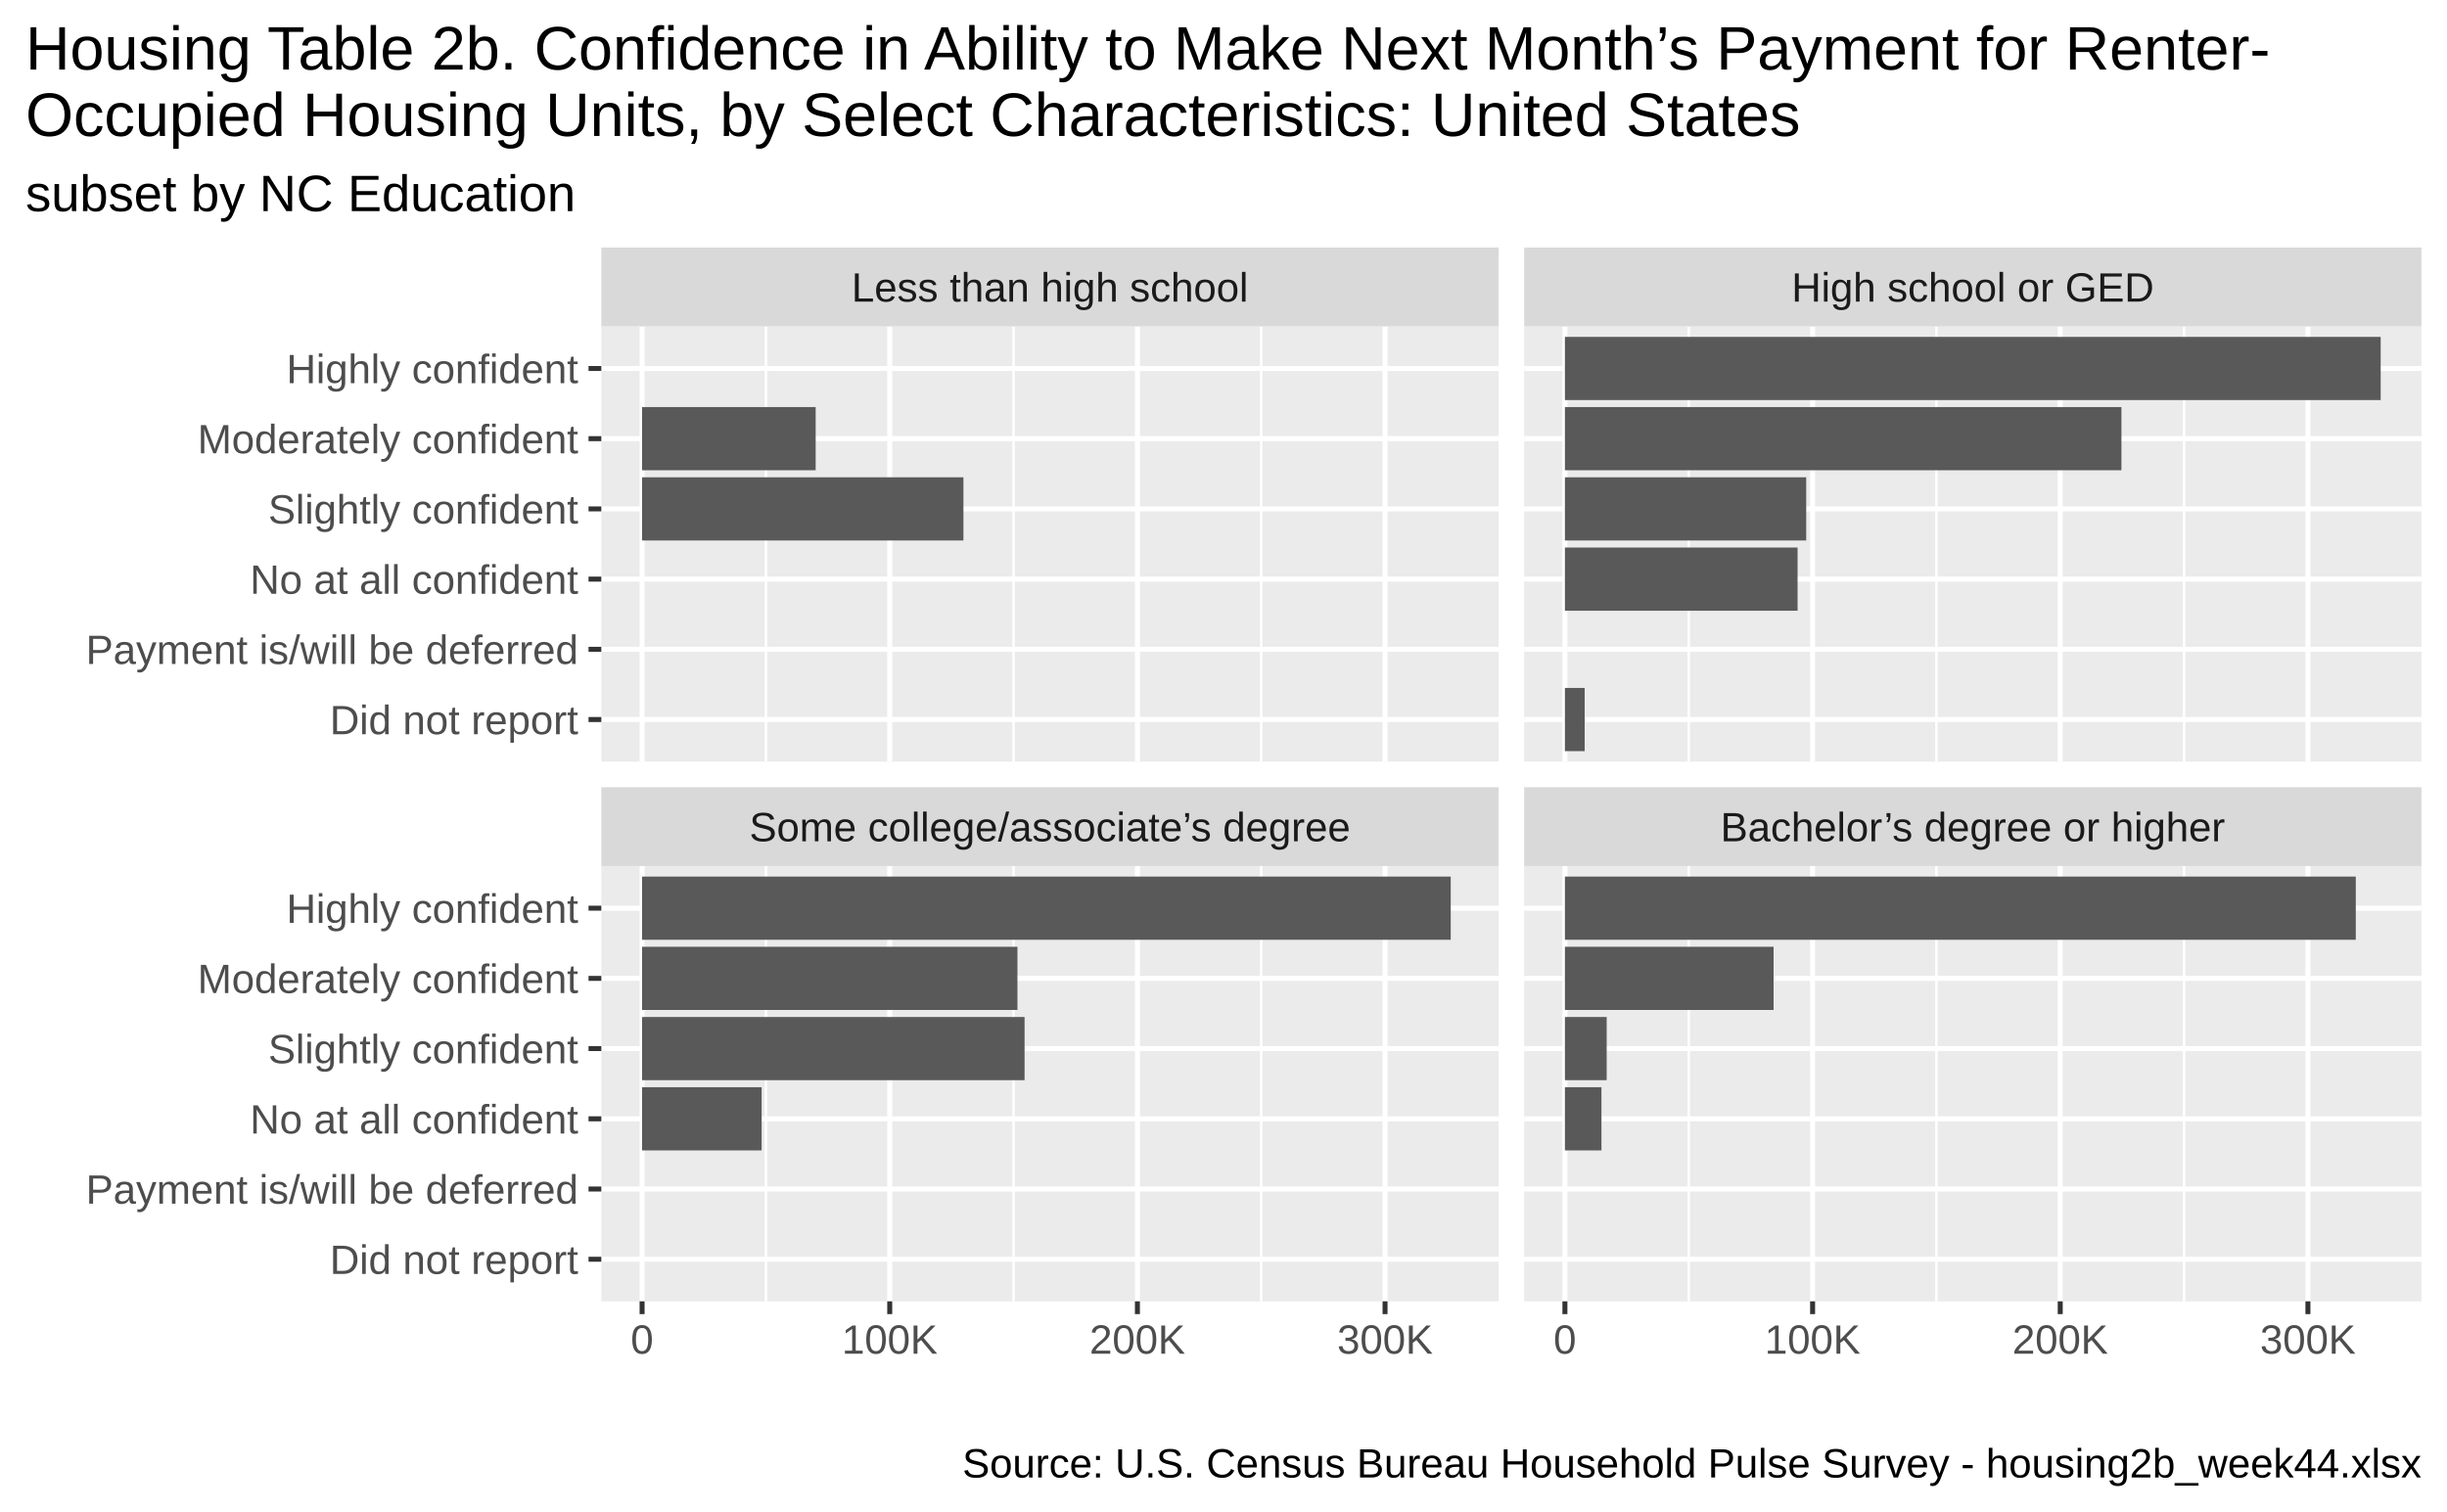
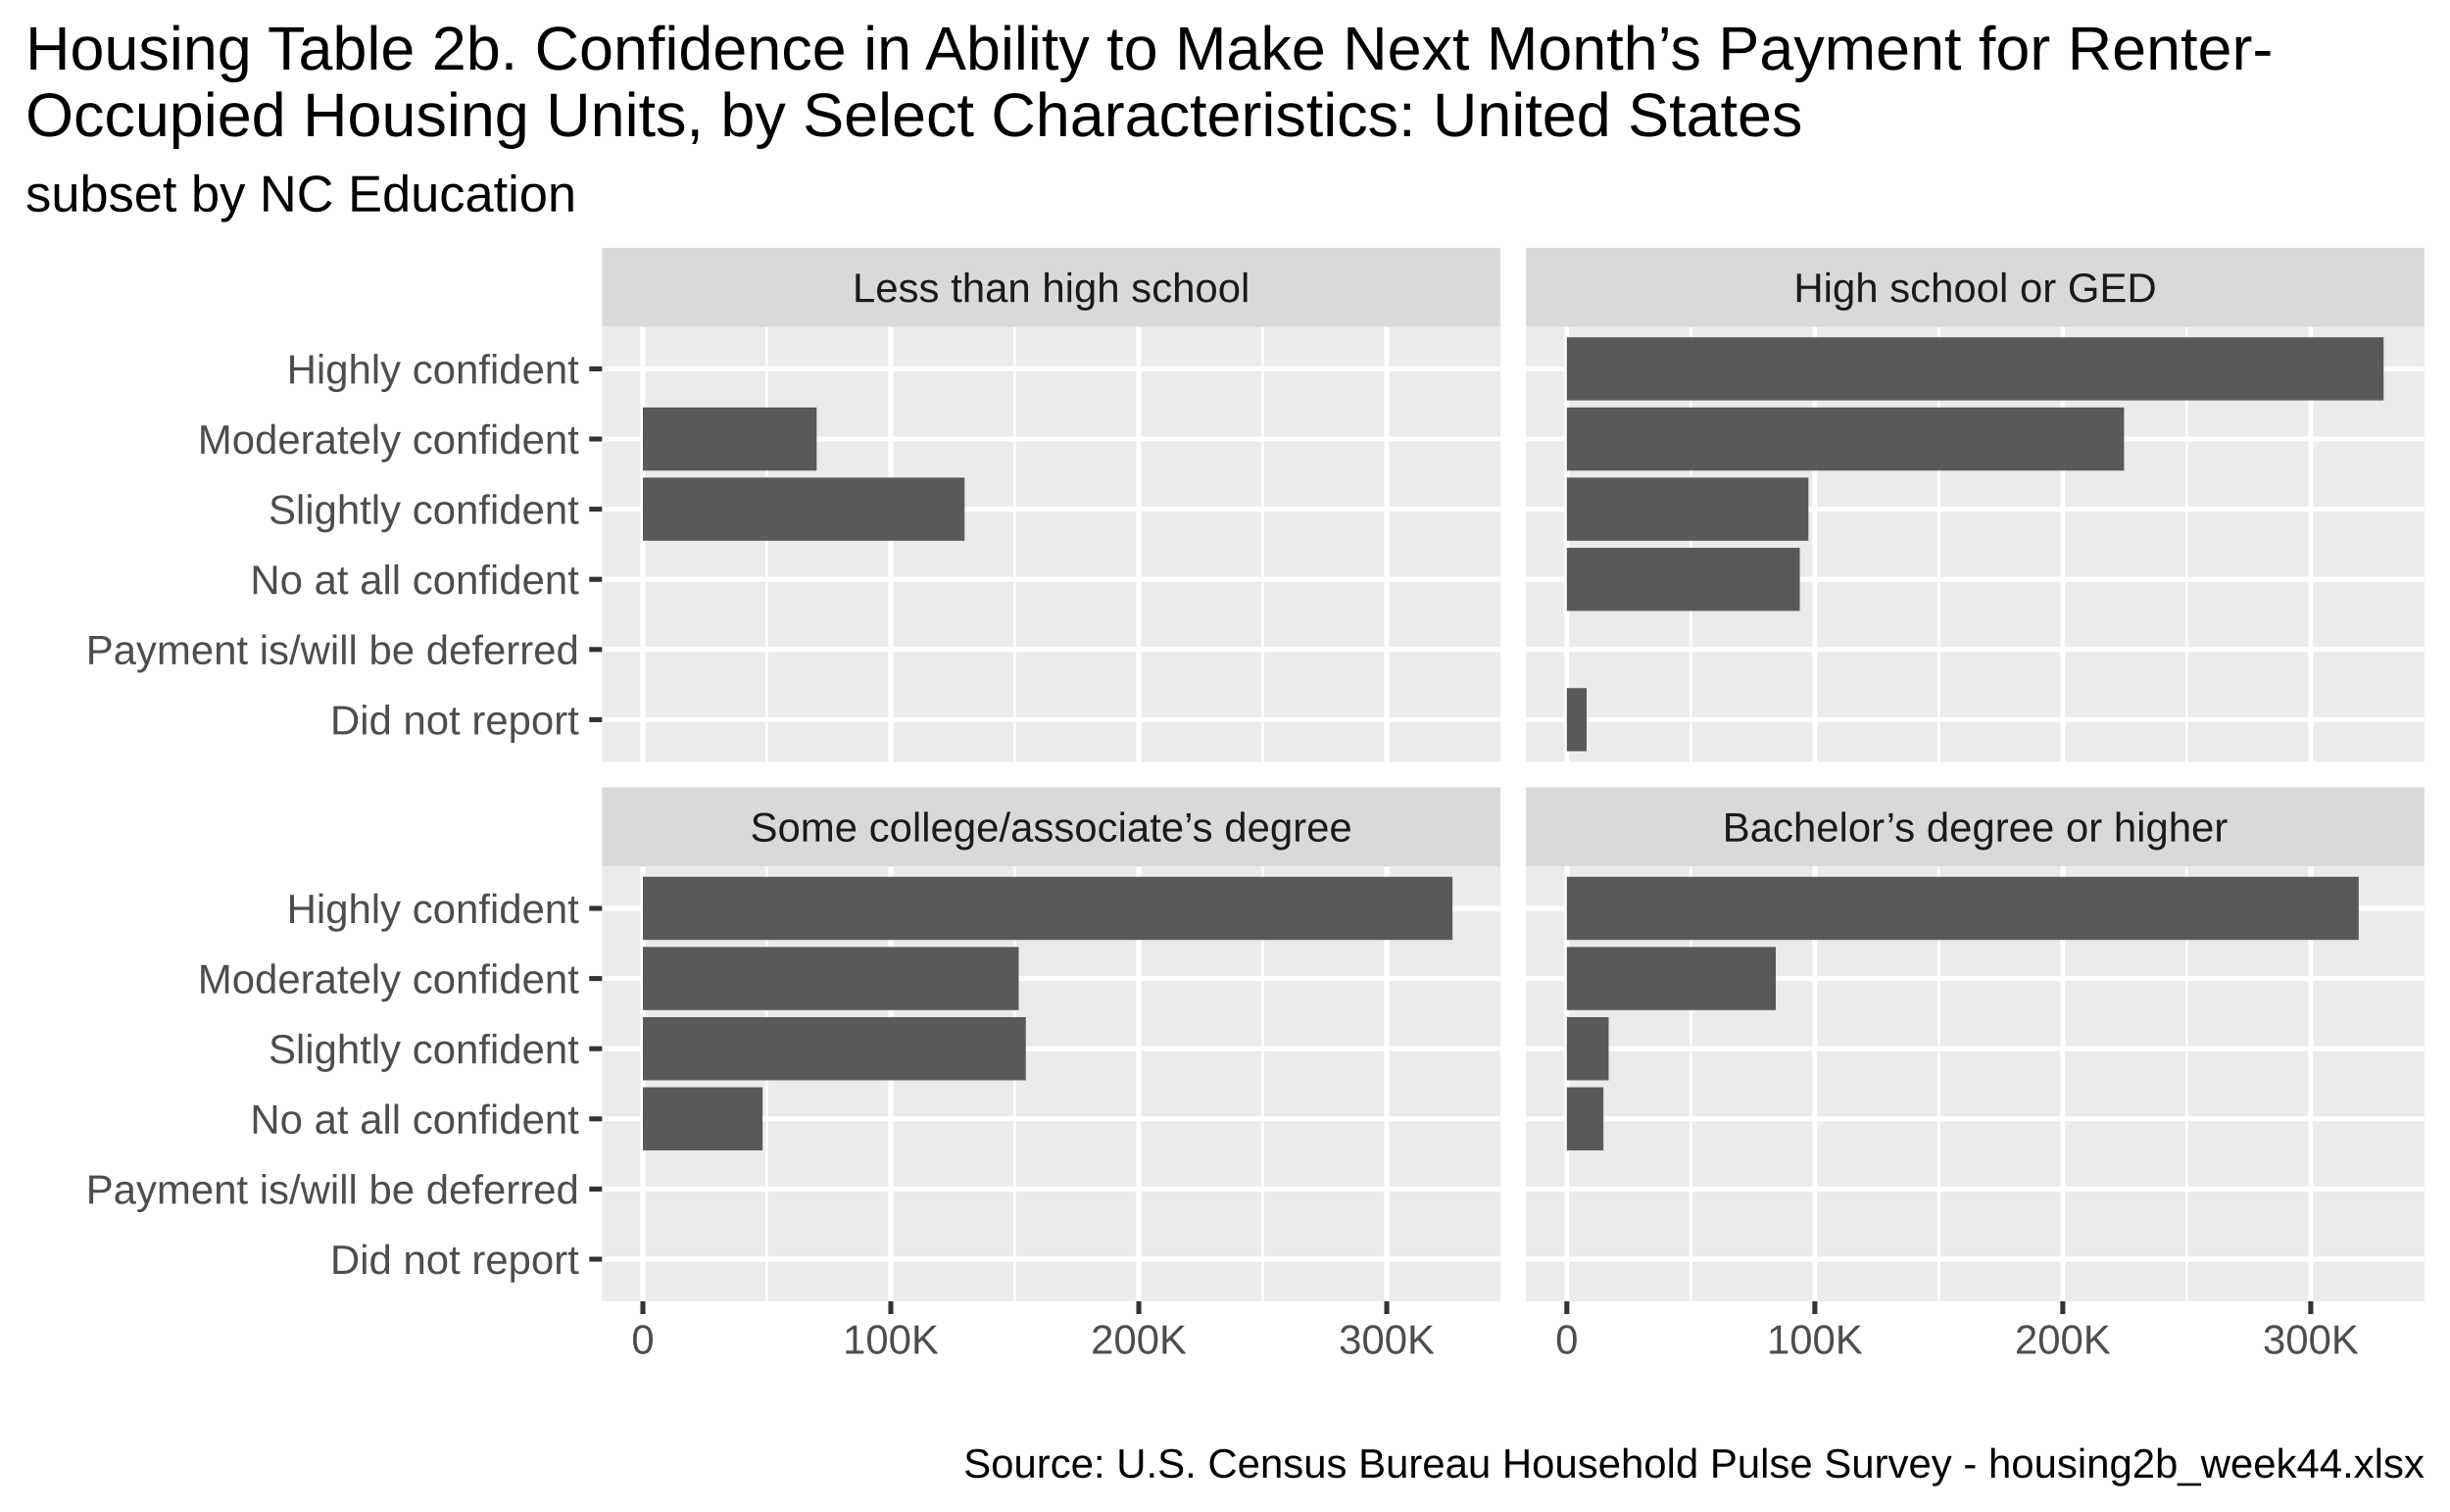
- <svg xmlns="http://www.w3.org/2000/svg" class="svglite" width="525.00pt" height="324.38pt" viewBox="0 0 525.00 324.38">
+ <svg xmlns="http://www.w3.org/2000/svg" class="svglite" width="525.00pt" height="324.00pt" viewBox="0 0 525.00 324.00">
  <defs>
    <style type="text/css">
    .svglite line, .svglite polyline, .svglite polygon, .svglite path, .svglite rect, .svglite circle {
      fill: none;
      stroke: #000000;
      stroke-linecap: round;
      stroke-linejoin: round;
      stroke-miterlimit: 10.00;
    }
    .svglite text {
      white-space: pre;
    }
  </style>
  </defs>
  <rect width="100%" height="100%" style="stroke: none; fill: #FFFFFF;" />
  <defs>
-     <clipPath id="cpMC4wMHw1MjUuMDB8MC4wMHwzMjQuMzg=">
-       <rect x="0.00" y="0.00" width="525.00" height="324.38" />
-     </clipPath>
-   </defs>
-   <g clip-path="url(#cpMC4wMHw1MjUuMDB8MC4wMHwzMjQuMzg=)">
-     <rect x="-0" y="-0" width="525.00" height="324.38" style="stroke-width: 1.07; stroke: #FFFFFF; fill: #FFFFFF;" />
-   </g>
-   <defs>
-     <clipPath id="cpMTI5LjAxfDMyMS41Mnw3MC4wM3wxNjMuNDQ=">
-       <rect x="129.01" y="70.03" width="192.52" height="93.41" />
-     </clipPath>
-   </defs>
-   <g clip-path="url(#cpMTI5LjAxfDMyMS41Mnw3MC4wM3wxNjMuNDQ=)">
-     <rect x="129.01" y="70.03" width="192.52" height="93.41" style="stroke-width: 1.07; stroke: none; fill: #EBEBEB;" />
-     <polyline points="164.32,163.44 164.32,70.03 " style="stroke-width: 0.53; stroke: #FFFFFF; stroke-linecap: butt;" />
-     <polyline points="217.46,163.44 217.46,70.03 " style="stroke-width: 0.53; stroke: #FFFFFF; stroke-linecap: butt;" />
-     <polyline points="270.59,163.44 270.59,70.03 " style="stroke-width: 0.53; stroke: #FFFFFF; stroke-linecap: butt;" />
-     <polyline points="129.01,154.40 321.52,154.40 " style="stroke-width: 1.07; stroke: #FFFFFF; stroke-linecap: butt;" />
-     <polyline points="129.01,139.33 321.52,139.33 " style="stroke-width: 1.07; stroke: #FFFFFF; stroke-linecap: butt;" />
-     <polyline points="129.01,124.27 321.52,124.27 " style="stroke-width: 1.07; stroke: #FFFFFF; stroke-linecap: butt;" />
-     <polyline points="129.01,109.20 321.52,109.20 " style="stroke-width: 1.07; stroke: #FFFFFF; stroke-linecap: butt;" />
-     <polyline points="129.01,94.13 321.52,94.13 " style="stroke-width: 1.07; stroke: #FFFFFF; stroke-linecap: butt;" />
-     <polyline points="129.01,79.07 321.52,79.07 " style="stroke-width: 1.07; stroke: #FFFFFF; stroke-linecap: butt;" />
-     <polyline points="137.76,163.44 137.76,70.03 " style="stroke-width: 1.07; stroke: #FFFFFF; stroke-linecap: butt;" />
-     <polyline points="190.89,163.44 190.89,70.03 " style="stroke-width: 1.07; stroke: #FFFFFF; stroke-linecap: butt;" />
-     <polyline points="244.03,163.44 244.03,70.03 " style="stroke-width: 1.07; stroke: #FFFFFF; stroke-linecap: butt;" />
-     <polyline points="297.16,163.44 297.16,70.03 " style="stroke-width: 1.07; stroke: #FFFFFF; stroke-linecap: butt;" />
-     <rect x="137.76" y="147.62" width="0.00" height="13.56" style="stroke-width: 1.07; stroke: none; stroke-linecap: square; stroke-linejoin: miter; fill: #595959;" />
-     <rect x="137.76" y="72.29" width="0.00" height="13.56" style="stroke-width: 1.07; stroke: none; stroke-linecap: square; stroke-linejoin: miter; fill: #595959;" />
-     <rect x="137.76" y="87.35" width="37.24" height="13.56" style="stroke-width: 1.07; stroke: none; stroke-linecap: square; stroke-linejoin: miter; fill: #595959;" />
-     <rect x="137.76" y="117.49" width="0.00" height="13.56" style="stroke-width: 1.07; stroke: none; stroke-linecap: square; stroke-linejoin: miter; fill: #595959;" />
-     <rect x="137.76" y="132.55" width="0.00" height="13.56" style="stroke-width: 1.07; stroke: none; stroke-linecap: square; stroke-linejoin: miter; fill: #595959;" />
-     <rect x="137.76" y="102.42" width="68.94" height="13.56" style="stroke-width: 1.07; stroke: none; stroke-linecap: square; stroke-linejoin: miter; fill: #595959;" />
-   </g>
-   <g clip-path="url(#cpMC4wMHw1MjUuMDB8MC4wMHwzMjQuMzg=)">
- </g>
-   <defs>
-     <clipPath id="cpMTI5LjAxfDMyMS41MnwxODUuODR8Mjc5LjI1">
-       <rect x="129.01" y="185.84" width="192.52" height="93.41" />
-     </clipPath>
-   </defs>
-   <g clip-path="url(#cpMTI5LjAxfDMyMS41MnwxODUuODR8Mjc5LjI1)">
-     <rect x="129.01" y="185.84" width="192.52" height="93.41" style="stroke-width: 1.07; stroke: none; fill: #EBEBEB;" />
-     <polyline points="164.32,279.25 164.32,185.84 " style="stroke-width: 0.53; stroke: #FFFFFF; stroke-linecap: butt;" />
-     <polyline points="217.46,279.25 217.46,185.84 " style="stroke-width: 0.53; stroke: #FFFFFF; stroke-linecap: butt;" />
-     <polyline points="270.59,279.25 270.59,185.84 " style="stroke-width: 0.53; stroke: #FFFFFF; stroke-linecap: butt;" />
-     <polyline points="129.01,270.21 321.52,270.21 " style="stroke-width: 1.07; stroke: #FFFFFF; stroke-linecap: butt;" />
-     <polyline points="129.01,255.14 321.52,255.14 " style="stroke-width: 1.07; stroke: #FFFFFF; stroke-linecap: butt;" />
-     <polyline points="129.01,240.08 321.52,240.08 " style="stroke-width: 1.07; stroke: #FFFFFF; stroke-linecap: butt;" />
-     <polyline points="129.01,225.01 321.52,225.01 " style="stroke-width: 1.07; stroke: #FFFFFF; stroke-linecap: butt;" />
-     <polyline points="129.01,209.94 321.52,209.94 " style="stroke-width: 1.07; stroke: #FFFFFF; stroke-linecap: butt;" />
-     <polyline points="129.01,194.88 321.52,194.88 " style="stroke-width: 1.07; stroke: #FFFFFF; stroke-linecap: butt;" />
-     <polyline points="137.76,279.25 137.76,185.84 " style="stroke-width: 1.07; stroke: #FFFFFF; stroke-linecap: butt;" />
-     <polyline points="190.89,279.25 190.89,185.84 " style="stroke-width: 1.07; stroke: #FFFFFF; stroke-linecap: butt;" />
-     <polyline points="244.03,279.25 244.03,185.84 " style="stroke-width: 1.07; stroke: #FFFFFF; stroke-linecap: butt;" />
-     <polyline points="297.16,279.25 297.16,185.84 " style="stroke-width: 1.07; stroke: #FFFFFF; stroke-linecap: butt;" />
-     <rect x="137.76" y="263.43" width="0.00" height="13.56" style="stroke-width: 1.07; stroke: none; stroke-linecap: square; stroke-linejoin: miter; fill: #595959;" />
-     <rect x="137.76" y="188.10" width="173.49" height="13.56" style="stroke-width: 1.07; stroke: none; stroke-linecap: square; stroke-linejoin: miter; fill: #595959;" />
-     <rect x="137.76" y="203.16" width="80.53" height="13.56" style="stroke-width: 1.07; stroke: none; stroke-linecap: square; stroke-linejoin: miter; fill: #595959;" />
-     <rect x="137.76" y="233.30" width="25.65" height="13.56" style="stroke-width: 1.07; stroke: none; stroke-linecap: square; stroke-linejoin: miter; fill: #595959;" />
-     <rect x="137.76" y="248.36" width="0.00" height="13.56" style="stroke-width: 1.07; stroke: none; stroke-linecap: square; stroke-linejoin: miter; fill: #595959;" />
-     <rect x="137.76" y="218.23" width="82.06" height="13.56" style="stroke-width: 1.07; stroke: none; stroke-linecap: square; stroke-linejoin: miter; fill: #595959;" />
-   </g>
-   <g clip-path="url(#cpMC4wMHw1MjUuMDB8MC4wMHwzMjQuMzg=)">
- </g>
-   <defs>
-     <clipPath id="cpMzI3LjAwfDUxOS41Mnw3MC4wM3wxNjMuNDQ=">
-       <rect x="327.00" y="70.03" width="192.52" height="93.41" />
-     </clipPath>
-   </defs>
-   <g clip-path="url(#cpMzI3LjAwfDUxOS41Mnw3MC4wM3wxNjMuNDQ=)">
-     <rect x="327.00" y="70.03" width="192.52" height="93.41" style="stroke-width: 1.07; stroke: none; fill: #EBEBEB;" />
-     <polyline points="362.32,163.44 362.32,70.03 " style="stroke-width: 0.53; stroke: #FFFFFF; stroke-linecap: butt;" />
-     <polyline points="415.46,163.44 415.46,70.03 " style="stroke-width: 0.53; stroke: #FFFFFF; stroke-linecap: butt;" />
-     <polyline points="468.59,163.44 468.59,70.03 " style="stroke-width: 0.53; stroke: #FFFFFF; stroke-linecap: butt;" />
-     <polyline points="327.00,154.40 519.52,154.40 " style="stroke-width: 1.07; stroke: #FFFFFF; stroke-linecap: butt;" />
-     <polyline points="327.00,139.33 519.52,139.33 " style="stroke-width: 1.07; stroke: #FFFFFF; stroke-linecap: butt;" />
-     <polyline points="327.00,124.27 519.52,124.27 " style="stroke-width: 1.07; stroke: #FFFFFF; stroke-linecap: butt;" />
-     <polyline points="327.00,109.20 519.52,109.20 " style="stroke-width: 1.07; stroke: #FFFFFF; stroke-linecap: butt;" />
-     <polyline points="327.00,94.13 519.52,94.13 " style="stroke-width: 1.07; stroke: #FFFFFF; stroke-linecap: butt;" />
-     <polyline points="327.00,79.07 519.52,79.07 " style="stroke-width: 1.07; stroke: #FFFFFF; stroke-linecap: butt;" />
-     <polyline points="335.75,163.44 335.75,70.03 " style="stroke-width: 1.07; stroke: #FFFFFF; stroke-linecap: butt;" />
-     <polyline points="388.89,163.44 388.89,70.03 " style="stroke-width: 1.07; stroke: #FFFFFF; stroke-linecap: butt;" />
-     <polyline points="442.02,163.44 442.02,70.03 " style="stroke-width: 1.07; stroke: #FFFFFF; stroke-linecap: butt;" />
-     <polyline points="495.16,163.44 495.16,70.03 " style="stroke-width: 1.07; stroke: #FFFFFF; stroke-linecap: butt;" />
-     <rect x="335.75" y="147.62" width="4.24" height="13.56" style="stroke-width: 1.07; stroke: none; stroke-linecap: square; stroke-linejoin: miter; fill: #595959;" />
-     <rect x="335.75" y="72.29" width="175.02" height="13.56" style="stroke-width: 1.07; stroke: none; stroke-linecap: square; stroke-linejoin: miter; fill: #595959;" />
-     <rect x="335.75" y="87.35" width="119.40" height="13.56" style="stroke-width: 1.07; stroke: none; stroke-linecap: square; stroke-linejoin: miter; fill: #595959;" />
-     <rect x="335.75" y="117.49" width="49.92" height="13.56" style="stroke-width: 1.07; stroke: none; stroke-linecap: square; stroke-linejoin: miter; fill: #595959;" />
-     <rect x="335.75" y="132.55" width="0.00" height="13.56" style="stroke-width: 1.07; stroke: none; stroke-linecap: square; stroke-linejoin: miter; fill: #595959;" />
-     <rect x="335.75" y="102.42" width="51.77" height="13.56" style="stroke-width: 1.07; stroke: none; stroke-linecap: square; stroke-linejoin: miter; fill: #595959;" />
-   </g>
-   <g clip-path="url(#cpMC4wMHw1MjUuMDB8MC4wMHwzMjQuMzg=)">
- </g>
-   <defs>
-     <clipPath id="cpMzI3LjAwfDUxOS41MnwxODUuODR8Mjc5LjI1">
-       <rect x="327.00" y="185.84" width="192.52" height="93.41" />
-     </clipPath>
-   </defs>
-   <g clip-path="url(#cpMzI3LjAwfDUxOS41MnwxODUuODR8Mjc5LjI1)">
-     <rect x="327.00" y="185.84" width="192.52" height="93.41" style="stroke-width: 1.07; stroke: none; fill: #EBEBEB;" />
-     <polyline points="362.32,279.25 362.32,185.84 " style="stroke-width: 0.53; stroke: #FFFFFF; stroke-linecap: butt;" />
-     <polyline points="415.46,279.25 415.46,185.84 " style="stroke-width: 0.53; stroke: #FFFFFF; stroke-linecap: butt;" />
-     <polyline points="468.59,279.25 468.59,185.84 " style="stroke-width: 0.53; stroke: #FFFFFF; stroke-linecap: butt;" />
-     <polyline points="327.00,270.21 519.52,270.21 " style="stroke-width: 1.07; stroke: #FFFFFF; stroke-linecap: butt;" />
-     <polyline points="327.00,255.14 519.52,255.14 " style="stroke-width: 1.07; stroke: #FFFFFF; stroke-linecap: butt;" />
-     <polyline points="327.00,240.08 519.52,240.08 " style="stroke-width: 1.07; stroke: #FFFFFF; stroke-linecap: butt;" />
-     <polyline points="327.00,225.01 519.52,225.01 " style="stroke-width: 1.07; stroke: #FFFFFF; stroke-linecap: butt;" />
-     <polyline points="327.00,209.94 519.52,209.94 " style="stroke-width: 1.07; stroke: #FFFFFF; stroke-linecap: butt;" />
-     <polyline points="327.00,194.88 519.52,194.88 " style="stroke-width: 1.07; stroke: #FFFFFF; stroke-linecap: butt;" />
-     <polyline points="335.75,279.25 335.75,185.84 " style="stroke-width: 1.07; stroke: #FFFFFF; stroke-linecap: butt;" />
-     <polyline points="388.89,279.25 388.89,185.84 " style="stroke-width: 1.07; stroke: #FFFFFF; stroke-linecap: butt;" />
-     <polyline points="442.02,279.25 442.02,185.84 " style="stroke-width: 1.07; stroke: #FFFFFF; stroke-linecap: butt;" />
-     <polyline points="495.16,279.25 495.16,185.84 " style="stroke-width: 1.07; stroke: #FFFFFF; stroke-linecap: butt;" />
-     <rect x="335.75" y="263.43" width="0.00" height="13.56" style="stroke-width: 1.07; stroke: none; stroke-linecap: square; stroke-linejoin: miter; fill: #595959;" />
-     <rect x="335.75" y="188.10" width="169.68" height="13.56" style="stroke-width: 1.07; stroke: none; stroke-linecap: square; stroke-linejoin: miter; fill: #595959;" />
-     <rect x="335.75" y="203.16" width="44.77" height="13.56" style="stroke-width: 1.07; stroke: none; stroke-linecap: square; stroke-linejoin: miter; fill: #595959;" />
-     <rect x="335.75" y="233.30" width="7.84" height="13.56" style="stroke-width: 1.07; stroke: none; stroke-linecap: square; stroke-linejoin: miter; fill: #595959;" />
-     <rect x="335.75" y="248.36" width="0.00" height="13.56" style="stroke-width: 1.07; stroke: none; stroke-linecap: square; stroke-linejoin: miter; fill: #595959;" />
-     <rect x="335.75" y="218.23" width="8.96" height="13.56" style="stroke-width: 1.07; stroke: none; stroke-linecap: square; stroke-linejoin: miter; fill: #595959;" />
-   </g>
-   <g clip-path="url(#cpMC4wMHw1MjUuMDB8MC4wMHwzMjQuMzg=)">
- </g>
-   <defs>
-     <clipPath id="cpMTI5LjAxfDMyMS41MnwxNjguOTJ8MTg1Ljg0">
-       <rect x="129.01" y="168.92" width="192.52" height="16.92" />
-     </clipPath>
-   </defs>
-   <g clip-path="url(#cpMTI5LjAxfDMyMS41MnwxNjguOTJ8MTg1Ljg0)">
-     <rect x="129.01" y="168.92" width="192.52" height="16.92" style="stroke-width: 1.07; stroke: none; fill: #D9D9D9;" />
-     <text x="225.26" y="180.53" text-anchor="middle" style="font-size: 8.80px;fill: #1A1A1A; font-family: &quot;Arial&quot;;" textLength="129.00px" lengthAdjust="spacingAndGlyphs">Some college/associate’s degree</text>
-   </g>
-   <g clip-path="url(#cpMC4wMHw1MjUuMDB8MC4wMHwzMjQuMzg=)">
- </g>
-   <defs>
-     <clipPath id="cpMzI3LjAwfDUxOS41MnwxNjguOTJ8MTg1Ljg0">
-       <rect x="327.00" y="168.92" width="192.52" height="16.92" />
-     </clipPath>
-   </defs>
-   <g clip-path="url(#cpMzI3LjAwfDUxOS41MnwxNjguOTJ8MTg1Ljg0)">
-     <rect x="327.00" y="168.92" width="192.52" height="16.92" style="stroke-width: 1.07; stroke: none; fill: #D9D9D9;" />
-     <text x="423.26" y="180.53" text-anchor="middle" style="font-size: 8.80px;fill: #1A1A1A; font-family: &quot;Arial&quot;;" textLength="108.30px" lengthAdjust="spacingAndGlyphs">Bachelor’s degree or higher</text>
-   </g>
-   <g clip-path="url(#cpMC4wMHw1MjUuMDB8MC4wMHwzMjQuMzg=)">
+     <clipPath id="cpMC4wMHw1MjUuMDB8MC4wMHwzMjQuMDA=">
+       <rect x="0.00" y="0.00" width="525.00" height="324.00" />
+     </clipPath>
+   </defs>
+   <g clip-path="url(#cpMC4wMHw1MjUuMDB8MC4wMHwzMjQuMDA=)">
+     <rect x="-0" y="0.00" width="525.00" height="324.00" style="stroke-width: 1.07; stroke: #FFFFFF; fill: #FFFFFF;" />
+   </g>
+   <defs>
+     <clipPath id="cpMTI5LjAxfDMyMS41Mnw3MC4wM3wxNjMuMjU=">
+       <rect x="129.01" y="70.03" width="192.52" height="93.23" />
+     </clipPath>
+   </defs>
+   <g clip-path="url(#cpMTI5LjAxfDMyMS41Mnw3MC4wM3wxNjMuMjU=)">
+     <rect x="129.01" y="70.03" width="192.52" height="93.23" style="stroke-width: 1.07; stroke: none; fill: #EBEBEB;" />
+     <polyline points="164.32,163.25 164.32,70.03 " style="stroke-width: 0.53; stroke: #FFFFFF; stroke-linecap: butt;" />
+     <polyline points="217.46,163.25 217.46,70.03 " style="stroke-width: 0.53; stroke: #FFFFFF; stroke-linecap: butt;" />
+     <polyline points="270.59,163.25 270.59,70.03 " style="stroke-width: 0.53; stroke: #FFFFFF; stroke-linecap: butt;" />
+     <polyline points="129.01,154.23 321.52,154.23 " style="stroke-width: 1.07; stroke: #FFFFFF; stroke-linecap: butt;" />
+     <polyline points="129.01,139.19 321.52,139.19 " style="stroke-width: 1.07; stroke: #FFFFFF; stroke-linecap: butt;" />
+     <polyline points="129.01,124.16 321.52,124.16 " style="stroke-width: 1.07; stroke: #FFFFFF; stroke-linecap: butt;" />
+     <polyline points="129.01,109.12 321.52,109.12 " style="stroke-width: 1.07; stroke: #FFFFFF; stroke-linecap: butt;" />
+     <polyline points="129.01,94.08 321.52,94.08 " style="stroke-width: 1.07; stroke: #FFFFFF; stroke-linecap: butt;" />
+     <polyline points="129.01,79.05 321.52,79.05 " style="stroke-width: 1.07; stroke: #FFFFFF; stroke-linecap: butt;" />
+     <polyline points="137.76,163.25 137.76,70.03 " style="stroke-width: 1.07; stroke: #FFFFFF; stroke-linecap: butt;" />
+     <polyline points="190.89,163.25 190.89,70.03 " style="stroke-width: 1.07; stroke: #FFFFFF; stroke-linecap: butt;" />
+     <polyline points="244.03,163.25 244.03,70.03 " style="stroke-width: 1.07; stroke: #FFFFFF; stroke-linecap: butt;" />
+     <polyline points="297.16,163.25 297.16,70.03 " style="stroke-width: 1.07; stroke: #FFFFFF; stroke-linecap: butt;" />
+     <rect x="137.76" y="147.46" width="0.00" height="13.53" style="stroke-width: 1.07; stroke: none; stroke-linecap: square; stroke-linejoin: miter; fill: #595959;" />
+     <rect x="137.76" y="72.28" width="0.00" height="13.53" style="stroke-width: 1.07; stroke: none; stroke-linecap: square; stroke-linejoin: miter; fill: #595959;" />
+     <rect x="137.76" y="87.32" width="37.24" height="13.53" style="stroke-width: 1.07; stroke: none; stroke-linecap: square; stroke-linejoin: miter; fill: #595959;" />
+     <rect x="137.76" y="117.39" width="0.00" height="13.53" style="stroke-width: 1.07; stroke: none; stroke-linecap: square; stroke-linejoin: miter; fill: #595959;" />
+     <rect x="137.76" y="132.43" width="0.00" height="13.53" style="stroke-width: 1.07; stroke: none; stroke-linecap: square; stroke-linejoin: miter; fill: #595959;" />
+     <rect x="137.76" y="102.35" width="68.94" height="13.53" style="stroke-width: 1.07; stroke: none; stroke-linecap: square; stroke-linejoin: miter; fill: #595959;" />
+   </g>
+   <g clip-path="url(#cpMC4wMHw1MjUuMDB8MC4wMHwzMjQuMDA=)">
+ </g>
+   <defs>
+     <clipPath id="cpMTI5LjAxfDMyMS41MnwxODUuNjV8Mjc4Ljg3">
+       <rect x="129.01" y="185.65" width="192.52" height="93.23" />
+     </clipPath>
+   </defs>
+   <g clip-path="url(#cpMTI5LjAxfDMyMS41MnwxODUuNjV8Mjc4Ljg3)">
+     <rect x="129.01" y="185.65" width="192.52" height="93.23" style="stroke-width: 1.07; stroke: none; fill: #EBEBEB;" />
+     <polyline points="164.32,278.87 164.32,185.65 " style="stroke-width: 0.53; stroke: #FFFFFF; stroke-linecap: butt;" />
+     <polyline points="217.46,278.87 217.46,185.65 " style="stroke-width: 0.53; stroke: #FFFFFF; stroke-linecap: butt;" />
+     <polyline points="270.59,278.87 270.59,185.65 " style="stroke-width: 0.53; stroke: #FFFFFF; stroke-linecap: butt;" />
+     <polyline points="129.01,269.85 321.52,269.85 " style="stroke-width: 1.07; stroke: #FFFFFF; stroke-linecap: butt;" />
+     <polyline points="129.01,254.82 321.52,254.82 " style="stroke-width: 1.07; stroke: #FFFFFF; stroke-linecap: butt;" />
+     <polyline points="129.01,239.78 321.52,239.78 " style="stroke-width: 1.07; stroke: #FFFFFF; stroke-linecap: butt;" />
+     <polyline points="129.01,224.74 321.52,224.74 " style="stroke-width: 1.07; stroke: #FFFFFF; stroke-linecap: butt;" />
+     <polyline points="129.01,209.71 321.52,209.71 " style="stroke-width: 1.07; stroke: #FFFFFF; stroke-linecap: butt;" />
+     <polyline points="129.01,194.67 321.52,194.67 " style="stroke-width: 1.07; stroke: #FFFFFF; stroke-linecap: butt;" />
+     <polyline points="137.76,278.87 137.76,185.65 " style="stroke-width: 1.07; stroke: #FFFFFF; stroke-linecap: butt;" />
+     <polyline points="190.89,278.87 190.89,185.65 " style="stroke-width: 1.07; stroke: #FFFFFF; stroke-linecap: butt;" />
+     <polyline points="244.03,278.87 244.03,185.65 " style="stroke-width: 1.07; stroke: #FFFFFF; stroke-linecap: butt;" />
+     <polyline points="297.16,278.87 297.16,185.65 " style="stroke-width: 1.07; stroke: #FFFFFF; stroke-linecap: butt;" />
+     <rect x="137.76" y="263.09" width="0.00" height="13.53" style="stroke-width: 1.07; stroke: none; stroke-linecap: square; stroke-linejoin: miter; fill: #595959;" />
+     <rect x="137.76" y="187.90" width="173.49" height="13.53" style="stroke-width: 1.07; stroke: none; stroke-linecap: square; stroke-linejoin: miter; fill: #595959;" />
+     <rect x="137.76" y="202.94" width="80.53" height="13.53" style="stroke-width: 1.07; stroke: none; stroke-linecap: square; stroke-linejoin: miter; fill: #595959;" />
+     <rect x="137.76" y="233.01" width="25.65" height="13.53" style="stroke-width: 1.07; stroke: none; stroke-linecap: square; stroke-linejoin: miter; fill: #595959;" />
+     <rect x="137.76" y="248.05" width="0.00" height="13.53" style="stroke-width: 1.07; stroke: none; stroke-linecap: square; stroke-linejoin: miter; fill: #595959;" />
+     <rect x="137.76" y="217.98" width="82.06" height="13.53" style="stroke-width: 1.07; stroke: none; stroke-linecap: square; stroke-linejoin: miter; fill: #595959;" />
+   </g>
+   <g clip-path="url(#cpMC4wMHw1MjUuMDB8MC4wMHwzMjQuMDA=)">
+ </g>
+   <defs>
+     <clipPath id="cpMzI3LjAwfDUxOS41Mnw3MC4wM3wxNjMuMjU=">
+       <rect x="327.00" y="70.03" width="192.52" height="93.23" />
+     </clipPath>
+   </defs>
+   <g clip-path="url(#cpMzI3LjAwfDUxOS41Mnw3MC4wM3wxNjMuMjU=)">
+     <rect x="327.00" y="70.03" width="192.52" height="93.23" style="stroke-width: 1.07; stroke: none; fill: #EBEBEB;" />
+     <polyline points="362.32,163.25 362.32,70.03 " style="stroke-width: 0.53; stroke: #FFFFFF; stroke-linecap: butt;" />
+     <polyline points="415.46,163.25 415.46,70.03 " style="stroke-width: 0.53; stroke: #FFFFFF; stroke-linecap: butt;" />
+     <polyline points="468.59,163.25 468.59,70.03 " style="stroke-width: 0.53; stroke: #FFFFFF; stroke-linecap: butt;" />
+     <polyline points="327.00,154.23 519.52,154.23 " style="stroke-width: 1.07; stroke: #FFFFFF; stroke-linecap: butt;" />
+     <polyline points="327.00,139.19 519.52,139.19 " style="stroke-width: 1.07; stroke: #FFFFFF; stroke-linecap: butt;" />
+     <polyline points="327.00,124.16 519.52,124.16 " style="stroke-width: 1.07; stroke: #FFFFFF; stroke-linecap: butt;" />
+     <polyline points="327.00,109.12 519.52,109.12 " style="stroke-width: 1.07; stroke: #FFFFFF; stroke-linecap: butt;" />
+     <polyline points="327.00,94.08 519.52,94.08 " style="stroke-width: 1.07; stroke: #FFFFFF; stroke-linecap: butt;" />
+     <polyline points="327.00,79.05 519.52,79.05 " style="stroke-width: 1.07; stroke: #FFFFFF; stroke-linecap: butt;" />
+     <polyline points="335.75,163.25 335.75,70.03 " style="stroke-width: 1.07; stroke: #FFFFFF; stroke-linecap: butt;" />
+     <polyline points="388.89,163.25 388.89,70.03 " style="stroke-width: 1.07; stroke: #FFFFFF; stroke-linecap: butt;" />
+     <polyline points="442.02,163.25 442.02,70.03 " style="stroke-width: 1.07; stroke: #FFFFFF; stroke-linecap: butt;" />
+     <polyline points="495.16,163.25 495.16,70.03 " style="stroke-width: 1.07; stroke: #FFFFFF; stroke-linecap: butt;" />
+     <rect x="335.75" y="147.46" width="4.24" height="13.53" style="stroke-width: 1.07; stroke: none; stroke-linecap: square; stroke-linejoin: miter; fill: #595959;" />
+     <rect x="335.75" y="72.28" width="175.02" height="13.53" style="stroke-width: 1.07; stroke: none; stroke-linecap: square; stroke-linejoin: miter; fill: #595959;" />
+     <rect x="335.75" y="87.32" width="119.40" height="13.53" style="stroke-width: 1.07; stroke: none; stroke-linecap: square; stroke-linejoin: miter; fill: #595959;" />
+     <rect x="335.75" y="117.39" width="49.92" height="13.53" style="stroke-width: 1.07; stroke: none; stroke-linecap: square; stroke-linejoin: miter; fill: #595959;" />
+     <rect x="335.75" y="132.43" width="0.00" height="13.53" style="stroke-width: 1.07; stroke: none; stroke-linecap: square; stroke-linejoin: miter; fill: #595959;" />
+     <rect x="335.75" y="102.35" width="51.77" height="13.53" style="stroke-width: 1.07; stroke: none; stroke-linecap: square; stroke-linejoin: miter; fill: #595959;" />
+   </g>
+   <g clip-path="url(#cpMC4wMHw1MjUuMDB8MC4wMHwzMjQuMDA=)">
+ </g>
+   <defs>
+     <clipPath id="cpMzI3LjAwfDUxOS41MnwxODUuNjV8Mjc4Ljg3">
+       <rect x="327.00" y="185.65" width="192.52" height="93.23" />
+     </clipPath>
+   </defs>
+   <g clip-path="url(#cpMzI3LjAwfDUxOS41MnwxODUuNjV8Mjc4Ljg3)">
+     <rect x="327.00" y="185.65" width="192.52" height="93.23" style="stroke-width: 1.07; stroke: none; fill: #EBEBEB;" />
+     <polyline points="362.32,278.87 362.32,185.65 " style="stroke-width: 0.53; stroke: #FFFFFF; stroke-linecap: butt;" />
+     <polyline points="415.46,278.87 415.46,185.65 " style="stroke-width: 0.53; stroke: #FFFFFF; stroke-linecap: butt;" />
+     <polyline points="468.59,278.87 468.59,185.65 " style="stroke-width: 0.53; stroke: #FFFFFF; stroke-linecap: butt;" />
+     <polyline points="327.00,269.85 519.52,269.85 " style="stroke-width: 1.07; stroke: #FFFFFF; stroke-linecap: butt;" />
+     <polyline points="327.00,254.82 519.52,254.82 " style="stroke-width: 1.07; stroke: #FFFFFF; stroke-linecap: butt;" />
+     <polyline points="327.00,239.78 519.52,239.78 " style="stroke-width: 1.07; stroke: #FFFFFF; stroke-linecap: butt;" />
+     <polyline points="327.00,224.74 519.52,224.74 " style="stroke-width: 1.07; stroke: #FFFFFF; stroke-linecap: butt;" />
+     <polyline points="327.00,209.71 519.52,209.71 " style="stroke-width: 1.07; stroke: #FFFFFF; stroke-linecap: butt;" />
+     <polyline points="327.00,194.67 519.52,194.67 " style="stroke-width: 1.07; stroke: #FFFFFF; stroke-linecap: butt;" />
+     <polyline points="335.75,278.87 335.75,185.65 " style="stroke-width: 1.07; stroke: #FFFFFF; stroke-linecap: butt;" />
+     <polyline points="388.89,278.87 388.89,185.65 " style="stroke-width: 1.07; stroke: #FFFFFF; stroke-linecap: butt;" />
+     <polyline points="442.02,278.87 442.02,185.65 " style="stroke-width: 1.07; stroke: #FFFFFF; stroke-linecap: butt;" />
+     <polyline points="495.16,278.87 495.16,185.65 " style="stroke-width: 1.07; stroke: #FFFFFF; stroke-linecap: butt;" />
+     <rect x="335.75" y="263.09" width="0.00" height="13.53" style="stroke-width: 1.07; stroke: none; stroke-linecap: square; stroke-linejoin: miter; fill: #595959;" />
+     <rect x="335.75" y="187.90" width="169.68" height="13.53" style="stroke-width: 1.07; stroke: none; stroke-linecap: square; stroke-linejoin: miter; fill: #595959;" />
+     <rect x="335.75" y="202.94" width="44.77" height="13.53" style="stroke-width: 1.07; stroke: none; stroke-linecap: square; stroke-linejoin: miter; fill: #595959;" />
+     <rect x="335.75" y="233.01" width="7.84" height="13.53" style="stroke-width: 1.07; stroke: none; stroke-linecap: square; stroke-linejoin: miter; fill: #595959;" />
+     <rect x="335.75" y="248.05" width="0.00" height="13.53" style="stroke-width: 1.07; stroke: none; stroke-linecap: square; stroke-linejoin: miter; fill: #595959;" />
+     <rect x="335.75" y="217.98" width="8.96" height="13.53" style="stroke-width: 1.07; stroke: none; stroke-linecap: square; stroke-linejoin: miter; fill: #595959;" />
+   </g>
+   <g clip-path="url(#cpMC4wMHw1MjUuMDB8MC4wMHwzMjQuMDA=)">
+ </g>
+   <defs>
+     <clipPath id="cpMTI5LjAxfDMyMS41MnwxNjguNzN8MTg1LjY1">
+       <rect x="129.01" y="168.73" width="192.52" height="16.92" />
+     </clipPath>
+   </defs>
+   <g clip-path="url(#cpMTI5LjAxfDMyMS41MnwxNjguNzN8MTg1LjY1)">
+     <rect x="129.01" y="168.73" width="192.52" height="16.92" style="stroke-width: 1.07; stroke: none; fill: #D9D9D9;" />
+     <text x="225.26" y="180.34" text-anchor="middle" style="font-size: 8.80px;fill: #1A1A1A; font-family: &quot;Arial&quot;;" textLength="129.00px" lengthAdjust="spacingAndGlyphs">Some college/associate’s degree</text>
+   </g>
+   <g clip-path="url(#cpMC4wMHw1MjUuMDB8MC4wMHwzMjQuMDA=)">
+ </g>
+   <defs>
+     <clipPath id="cpMzI3LjAwfDUxOS41MnwxNjguNzN8MTg1LjY1">
+       <rect x="327.00" y="168.73" width="192.52" height="16.92" />
+     </clipPath>
+   </defs>
+   <g clip-path="url(#cpMzI3LjAwfDUxOS41MnwxNjguNzN8MTg1LjY1)">
+     <rect x="327.00" y="168.73" width="192.52" height="16.92" style="stroke-width: 1.07; stroke: none; fill: #D9D9D9;" />
+     <text x="423.26" y="180.34" text-anchor="middle" style="font-size: 8.80px;fill: #1A1A1A; font-family: &quot;Arial&quot;;" textLength="108.30px" lengthAdjust="spacingAndGlyphs">Bachelor’s degree or higher</text>
+   </g>
+   <g clip-path="url(#cpMC4wMHw1MjUuMDB8MC4wMHwzMjQuMDA=)">
</g>
  <defs>
    <clipPath id="cpMTI5LjAxfDMyMS41Mnw1My4xMXw3MC4wMw==">
      <rect x="129.01" y="53.11" width="192.52" height="16.92" />
    </clipPath>
  </defs>
  <g clip-path="url(#cpMTI5LjAxfDMyMS41Mnw1My4xMXw3MC4wMw==)">
    <rect x="129.01" y="53.11" width="192.52" height="16.92" style="stroke-width: 1.07; stroke: none; fill: #D9D9D9;" />
    <text x="225.26" y="64.72" text-anchor="middle" style="font-size: 8.80px;fill: #1A1A1A; font-family: &quot;Arial&quot;;" textLength="85.15px" lengthAdjust="spacingAndGlyphs">Less than high school</text>
  </g>
-   <g clip-path="url(#cpMC4wMHw1MjUuMDB8MC4wMHwzMjQuMzg=)">
+   <g clip-path="url(#cpMC4wMHw1MjUuMDB8MC4wMHwzMjQuMDA=)">
</g>
  <defs>
    <clipPath id="cpMzI3LjAwfDUxOS41Mnw1My4xMXw3MC4wMw==">
      <rect x="327.00" y="53.11" width="192.52" height="16.92" />
    </clipPath>
  </defs>
  <g clip-path="url(#cpMzI3LjAwfDUxOS41Mnw1My4xMXw3MC4wMw==)">
    <rect x="327.00" y="53.11" width="192.52" height="16.92" style="stroke-width: 1.07; stroke: none; fill: #D9D9D9;" />
    <text x="423.26" y="64.72" text-anchor="middle" style="font-size: 8.80px;fill: #1A1A1A; font-family: &quot;Arial&quot;;" textLength="77.77px" lengthAdjust="spacingAndGlyphs">High school or GED</text>
  </g>
-   <g clip-path="url(#cpMC4wMHw1MjUuMDB8MC4wMHwzMjQuMzg=)">
-     <polyline points="137.76,281.99 137.76,279.25 " style="stroke-width: 1.07; stroke: #333333; stroke-linecap: butt;" />
-     <polyline points="190.89,281.99 190.89,279.25 " style="stroke-width: 1.07; stroke: #333333; stroke-linecap: butt;" />
-     <polyline points="244.03,281.99 244.03,279.25 " style="stroke-width: 1.07; stroke: #333333; stroke-linecap: butt;" />
-     <polyline points="297.16,281.99 297.16,279.25 " style="stroke-width: 1.07; stroke: #333333; stroke-linecap: butt;" />
-     <text x="137.76" y="290.48" text-anchor="middle" style="font-size: 8.80px;fill: #4D4D4D; font-family: &quot;Arial&quot;;" textLength="4.90px" lengthAdjust="spacingAndGlyphs">0</text>
-     <text x="190.89" y="290.48" text-anchor="middle" style="font-size: 8.80px;fill: #4D4D4D; font-family: &quot;Arial&quot;;" textLength="20.56px" lengthAdjust="spacingAndGlyphs">100K</text>
-     <text x="244.03" y="290.48" text-anchor="middle" style="font-size: 8.80px;fill: #4D4D4D; font-family: &quot;Arial&quot;;" textLength="20.56px" lengthAdjust="spacingAndGlyphs">200K</text>
-     <text x="297.16" y="290.48" text-anchor="middle" style="font-size: 8.80px;fill: #4D4D4D; font-family: &quot;Arial&quot;;" textLength="20.56px" lengthAdjust="spacingAndGlyphs">300K</text>
-     <polyline points="335.75,281.99 335.75,279.25 " style="stroke-width: 1.07; stroke: #333333; stroke-linecap: butt;" />
-     <polyline points="388.89,281.99 388.89,279.25 " style="stroke-width: 1.07; stroke: #333333; stroke-linecap: butt;" />
-     <polyline points="442.02,281.99 442.02,279.25 " style="stroke-width: 1.07; stroke: #333333; stroke-linecap: butt;" />
-     <polyline points="495.16,281.99 495.16,279.25 " style="stroke-width: 1.07; stroke: #333333; stroke-linecap: butt;" />
-     <text x="335.75" y="290.48" text-anchor="middle" style="font-size: 8.80px;fill: #4D4D4D; font-family: &quot;Arial&quot;;" textLength="4.90px" lengthAdjust="spacingAndGlyphs">0</text>
-     <text x="388.89" y="290.48" text-anchor="middle" style="font-size: 8.80px;fill: #4D4D4D; font-family: &quot;Arial&quot;;" textLength="20.56px" lengthAdjust="spacingAndGlyphs">100K</text>
-     <text x="442.02" y="290.48" text-anchor="middle" style="font-size: 8.80px;fill: #4D4D4D; font-family: &quot;Arial&quot;;" textLength="20.56px" lengthAdjust="spacingAndGlyphs">200K</text>
-     <text x="495.16" y="290.48" text-anchor="middle" style="font-size: 8.80px;fill: #4D4D4D; font-family: &quot;Arial&quot;;" textLength="20.56px" lengthAdjust="spacingAndGlyphs">300K</text>
-     <text x="124.07" y="157.55" text-anchor="end" style="font-size: 8.80px;fill: #4D4D4D; font-family: &quot;Arial&quot;;" textLength="53.33px" lengthAdjust="spacingAndGlyphs">Did not report</text>
-     <text x="124.07" y="142.48" text-anchor="end" style="font-size: 8.80px;fill: #4D4D4D; font-family: &quot;Arial&quot;;" textLength="105.66px" lengthAdjust="spacingAndGlyphs">Payment is/will be deferred</text>
-     <text x="124.07" y="127.42" text-anchor="end" style="font-size: 8.80px;fill: #4D4D4D; font-family: &quot;Arial&quot;;" textLength="70.46px" lengthAdjust="spacingAndGlyphs">No at all confident</text>
-     <text x="124.07" y="112.35" text-anchor="end" style="font-size: 8.80px;fill: #4D4D4D; font-family: &quot;Arial&quot;;" textLength="66.54px" lengthAdjust="spacingAndGlyphs">Slightly confident</text>
-     <text x="124.07" y="97.28" text-anchor="end" style="font-size: 8.80px;fill: #4D4D4D; font-family: &quot;Arial&quot;;" textLength="81.71px" lengthAdjust="spacingAndGlyphs">Moderately confident</text>
-     <text x="124.07" y="82.22" text-anchor="end" style="font-size: 8.80px;fill: #4D4D4D; font-family: &quot;Arial&quot;;" textLength="62.62px" lengthAdjust="spacingAndGlyphs">Highly confident</text>
-     <polyline points="126.27,154.40 129.01,154.40 " style="stroke-width: 1.07; stroke: #333333; stroke-linecap: butt;" />
-     <polyline points="126.27,139.33 129.01,139.33 " style="stroke-width: 1.07; stroke: #333333; stroke-linecap: butt;" />
-     <polyline points="126.27,124.27 129.01,124.27 " style="stroke-width: 1.07; stroke: #333333; stroke-linecap: butt;" />
-     <polyline points="126.27,109.20 129.01,109.20 " style="stroke-width: 1.07; stroke: #333333; stroke-linecap: butt;" />
-     <polyline points="126.27,94.13 129.01,94.13 " style="stroke-width: 1.07; stroke: #333333; stroke-linecap: butt;" />
-     <polyline points="126.27,79.07 129.01,79.07 " style="stroke-width: 1.07; stroke: #333333; stroke-linecap: butt;" />
-     <text x="124.07" y="273.36" text-anchor="end" style="font-size: 8.80px;fill: #4D4D4D; font-family: &quot;Arial&quot;;" textLength="53.33px" lengthAdjust="spacingAndGlyphs">Did not report</text>
-     <text x="124.07" y="258.29" text-anchor="end" style="font-size: 8.80px;fill: #4D4D4D; font-family: &quot;Arial&quot;;" textLength="105.66px" lengthAdjust="spacingAndGlyphs">Payment is/will be deferred</text>
-     <text x="124.07" y="243.23" text-anchor="end" style="font-size: 8.80px;fill: #4D4D4D; font-family: &quot;Arial&quot;;" textLength="70.46px" lengthAdjust="spacingAndGlyphs">No at all confident</text>
-     <text x="124.07" y="228.16" text-anchor="end" style="font-size: 8.80px;fill: #4D4D4D; font-family: &quot;Arial&quot;;" textLength="66.54px" lengthAdjust="spacingAndGlyphs">Slightly confident</text>
-     <text x="124.07" y="213.09" text-anchor="end" style="font-size: 8.80px;fill: #4D4D4D; font-family: &quot;Arial&quot;;" textLength="81.71px" lengthAdjust="spacingAndGlyphs">Moderately confident</text>
-     <text x="124.07" y="198.03" text-anchor="end" style="font-size: 8.80px;fill: #4D4D4D; font-family: &quot;Arial&quot;;" textLength="62.62px" lengthAdjust="spacingAndGlyphs">Highly confident</text>
-     <polyline points="126.27,270.21 129.01,270.21 " style="stroke-width: 1.07; stroke: #333333; stroke-linecap: butt;" />
-     <polyline points="126.27,255.14 129.01,255.14 " style="stroke-width: 1.07; stroke: #333333; stroke-linecap: butt;" />
-     <polyline points="126.27,240.08 129.01,240.08 " style="stroke-width: 1.07; stroke: #333333; stroke-linecap: butt;" />
-     <polyline points="126.27,225.01 129.01,225.01 " style="stroke-width: 1.07; stroke: #333333; stroke-linecap: butt;" />
-     <polyline points="126.27,209.94 129.01,209.94 " style="stroke-width: 1.07; stroke: #333333; stroke-linecap: butt;" />
-     <polyline points="126.27,194.88 129.01,194.88 " style="stroke-width: 1.07; stroke: #333333; stroke-linecap: butt;" />
+   <g clip-path="url(#cpMC4wMHw1MjUuMDB8MC4wMHwzMjQuMDA=)">
+     <polyline points="137.76,281.61 137.76,278.87 " style="stroke-width: 1.07; stroke: #333333; stroke-linecap: butt;" />
+     <polyline points="190.89,281.61 190.89,278.87 " style="stroke-width: 1.07; stroke: #333333; stroke-linecap: butt;" />
+     <polyline points="244.03,281.61 244.03,278.87 " style="stroke-width: 1.07; stroke: #333333; stroke-linecap: butt;" />
+     <polyline points="297.16,281.61 297.16,278.87 " style="stroke-width: 1.07; stroke: #333333; stroke-linecap: butt;" />
+     <text x="137.76" y="290.11" text-anchor="middle" style="font-size: 8.80px;fill: #4D4D4D; font-family: &quot;Arial&quot;;" textLength="4.90px" lengthAdjust="spacingAndGlyphs">0</text>
+     <text x="190.89" y="290.11" text-anchor="middle" style="font-size: 8.80px;fill: #4D4D4D; font-family: &quot;Arial&quot;;" textLength="20.56px" lengthAdjust="spacingAndGlyphs">100K</text>
+     <text x="244.03" y="290.11" text-anchor="middle" style="font-size: 8.80px;fill: #4D4D4D; font-family: &quot;Arial&quot;;" textLength="20.56px" lengthAdjust="spacingAndGlyphs">200K</text>
+     <text x="297.16" y="290.11" text-anchor="middle" style="font-size: 8.80px;fill: #4D4D4D; font-family: &quot;Arial&quot;;" textLength="20.56px" lengthAdjust="spacingAndGlyphs">300K</text>
+     <polyline points="335.75,281.61 335.75,278.87 " style="stroke-width: 1.07; stroke: #333333; stroke-linecap: butt;" />
+     <polyline points="388.89,281.61 388.89,278.87 " style="stroke-width: 1.07; stroke: #333333; stroke-linecap: butt;" />
+     <polyline points="442.02,281.61 442.02,278.87 " style="stroke-width: 1.07; stroke: #333333; stroke-linecap: butt;" />
+     <polyline points="495.16,281.61 495.16,278.87 " style="stroke-width: 1.07; stroke: #333333; stroke-linecap: butt;" />
+     <text x="335.75" y="290.11" text-anchor="middle" style="font-size: 8.80px;fill: #4D4D4D; font-family: &quot;Arial&quot;;" textLength="4.90px" lengthAdjust="spacingAndGlyphs">0</text>
+     <text x="388.89" y="290.11" text-anchor="middle" style="font-size: 8.80px;fill: #4D4D4D; font-family: &quot;Arial&quot;;" textLength="20.56px" lengthAdjust="spacingAndGlyphs">100K</text>
+     <text x="442.02" y="290.11" text-anchor="middle" style="font-size: 8.80px;fill: #4D4D4D; font-family: &quot;Arial&quot;;" textLength="20.56px" lengthAdjust="spacingAndGlyphs">200K</text>
+     <text x="495.16" y="290.11" text-anchor="middle" style="font-size: 8.80px;fill: #4D4D4D; font-family: &quot;Arial&quot;;" textLength="20.56px" lengthAdjust="spacingAndGlyphs">300K</text>
+     <text x="124.07" y="157.38" text-anchor="end" style="font-size: 8.80px;fill: #4D4D4D; font-family: &quot;Arial&quot;;" textLength="53.33px" lengthAdjust="spacingAndGlyphs">Did not report</text>
+     <text x="124.07" y="142.34" text-anchor="end" style="font-size: 8.80px;fill: #4D4D4D; font-family: &quot;Arial&quot;;" textLength="105.66px" lengthAdjust="spacingAndGlyphs">Payment is/will be deferred</text>
+     <text x="124.07" y="127.31" text-anchor="end" style="font-size: 8.80px;fill: #4D4D4D; font-family: &quot;Arial&quot;;" textLength="70.46px" lengthAdjust="spacingAndGlyphs">No at all confident</text>
+     <text x="124.07" y="112.27" text-anchor="end" style="font-size: 8.80px;fill: #4D4D4D; font-family: &quot;Arial&quot;;" textLength="66.54px" lengthAdjust="spacingAndGlyphs">Slightly confident</text>
+     <text x="124.07" y="97.23" text-anchor="end" style="font-size: 8.80px;fill: #4D4D4D; font-family: &quot;Arial&quot;;" textLength="81.71px" lengthAdjust="spacingAndGlyphs">Moderately confident</text>
+     <text x="124.07" y="82.20" text-anchor="end" style="font-size: 8.80px;fill: #4D4D4D; font-family: &quot;Arial&quot;;" textLength="62.62px" lengthAdjust="spacingAndGlyphs">Highly confident</text>
+     <polyline points="126.27,154.23 129.01,154.23 " style="stroke-width: 1.07; stroke: #333333; stroke-linecap: butt;" />
+     <polyline points="126.27,139.19 129.01,139.19 " style="stroke-width: 1.07; stroke: #333333; stroke-linecap: butt;" />
+     <polyline points="126.27,124.16 129.01,124.16 " style="stroke-width: 1.07; stroke: #333333; stroke-linecap: butt;" />
+     <polyline points="126.27,109.12 129.01,109.12 " style="stroke-width: 1.07; stroke: #333333; stroke-linecap: butt;" />
+     <polyline points="126.27,94.08 129.01,94.08 " style="stroke-width: 1.07; stroke: #333333; stroke-linecap: butt;" />
+     <polyline points="126.27,79.05 129.01,79.05 " style="stroke-width: 1.07; stroke: #333333; stroke-linecap: butt;" />
+     <text x="124.07" y="273.00" text-anchor="end" style="font-size: 8.80px;fill: #4D4D4D; font-family: &quot;Arial&quot;;" textLength="53.33px" lengthAdjust="spacingAndGlyphs">Did not report</text>
+     <text x="124.07" y="257.97" text-anchor="end" style="font-size: 8.80px;fill: #4D4D4D; font-family: &quot;Arial&quot;;" textLength="105.66px" lengthAdjust="spacingAndGlyphs">Payment is/will be deferred</text>
+     <text x="124.07" y="242.93" text-anchor="end" style="font-size: 8.80px;fill: #4D4D4D; font-family: &quot;Arial&quot;;" textLength="70.46px" lengthAdjust="spacingAndGlyphs">No at all confident</text>
+     <text x="124.07" y="227.89" text-anchor="end" style="font-size: 8.80px;fill: #4D4D4D; font-family: &quot;Arial&quot;;" textLength="66.54px" lengthAdjust="spacingAndGlyphs">Slightly confident</text>
+     <text x="124.07" y="212.86" text-anchor="end" style="font-size: 8.80px;fill: #4D4D4D; font-family: &quot;Arial&quot;;" textLength="81.71px" lengthAdjust="spacingAndGlyphs">Moderately confident</text>
+     <text x="124.07" y="197.82" text-anchor="end" style="font-size: 8.80px;fill: #4D4D4D; font-family: &quot;Arial&quot;;" textLength="62.62px" lengthAdjust="spacingAndGlyphs">Highly confident</text>
+     <polyline points="126.27,269.85 129.01,269.85 " style="stroke-width: 1.07; stroke: #333333; stroke-linecap: butt;" />
+     <polyline points="126.27,254.82 129.01,254.82 " style="stroke-width: 1.07; stroke: #333333; stroke-linecap: butt;" />
+     <polyline points="126.27,239.78 129.01,239.78 " style="stroke-width: 1.07; stroke: #333333; stroke-linecap: butt;" />
+     <polyline points="126.27,224.74 129.01,224.74 " style="stroke-width: 1.07; stroke: #333333; stroke-linecap: butt;" />
+     <polyline points="126.27,209.71 129.01,209.71 " style="stroke-width: 1.07; stroke: #333333; stroke-linecap: butt;" />
+     <polyline points="126.27,194.67 129.01,194.67 " style="stroke-width: 1.07; stroke: #333333; stroke-linecap: butt;" />
    <text x="5.48" y="45.31" style="font-size: 11.00px; font-family: &quot;Arial&quot;;" textLength="118.04px" lengthAdjust="spacingAndGlyphs">subset by NC Education</text>
    <text x="5.48" y="14.93" style="font-size: 13.20px; font-family: &quot;Arial&quot;;" textLength="481.24px" lengthAdjust="spacingAndGlyphs">Housing Table 2b. Confidence in Ability to Make Next Month’s Payment for Renter-</text>
    <text x="5.48" y="29.18" style="font-size: 13.20px; font-family: &quot;Arial&quot;;" textLength="380.51px" lengthAdjust="spacingAndGlyphs">Occupied Housing Units, by Select Characteristics: United States</text>
-     <text x="519.52" y="317.05" text-anchor="end" style="font-size: 8.80px; font-family: &quot;Arial&quot;;" textLength="313.11px" lengthAdjust="spacingAndGlyphs">Source: U.S. Census Bureau Household Pulse Survey - housing2b_week44.xlsx</text>
+     <text x="519.52" y="316.67" text-anchor="end" style="font-size: 8.80px; font-family: &quot;Arial&quot;;" textLength="313.11px" lengthAdjust="spacingAndGlyphs">Source: U.S. Census Bureau Household Pulse Survey - housing2b_week44.xlsx</text>
  </g>
</svg>
